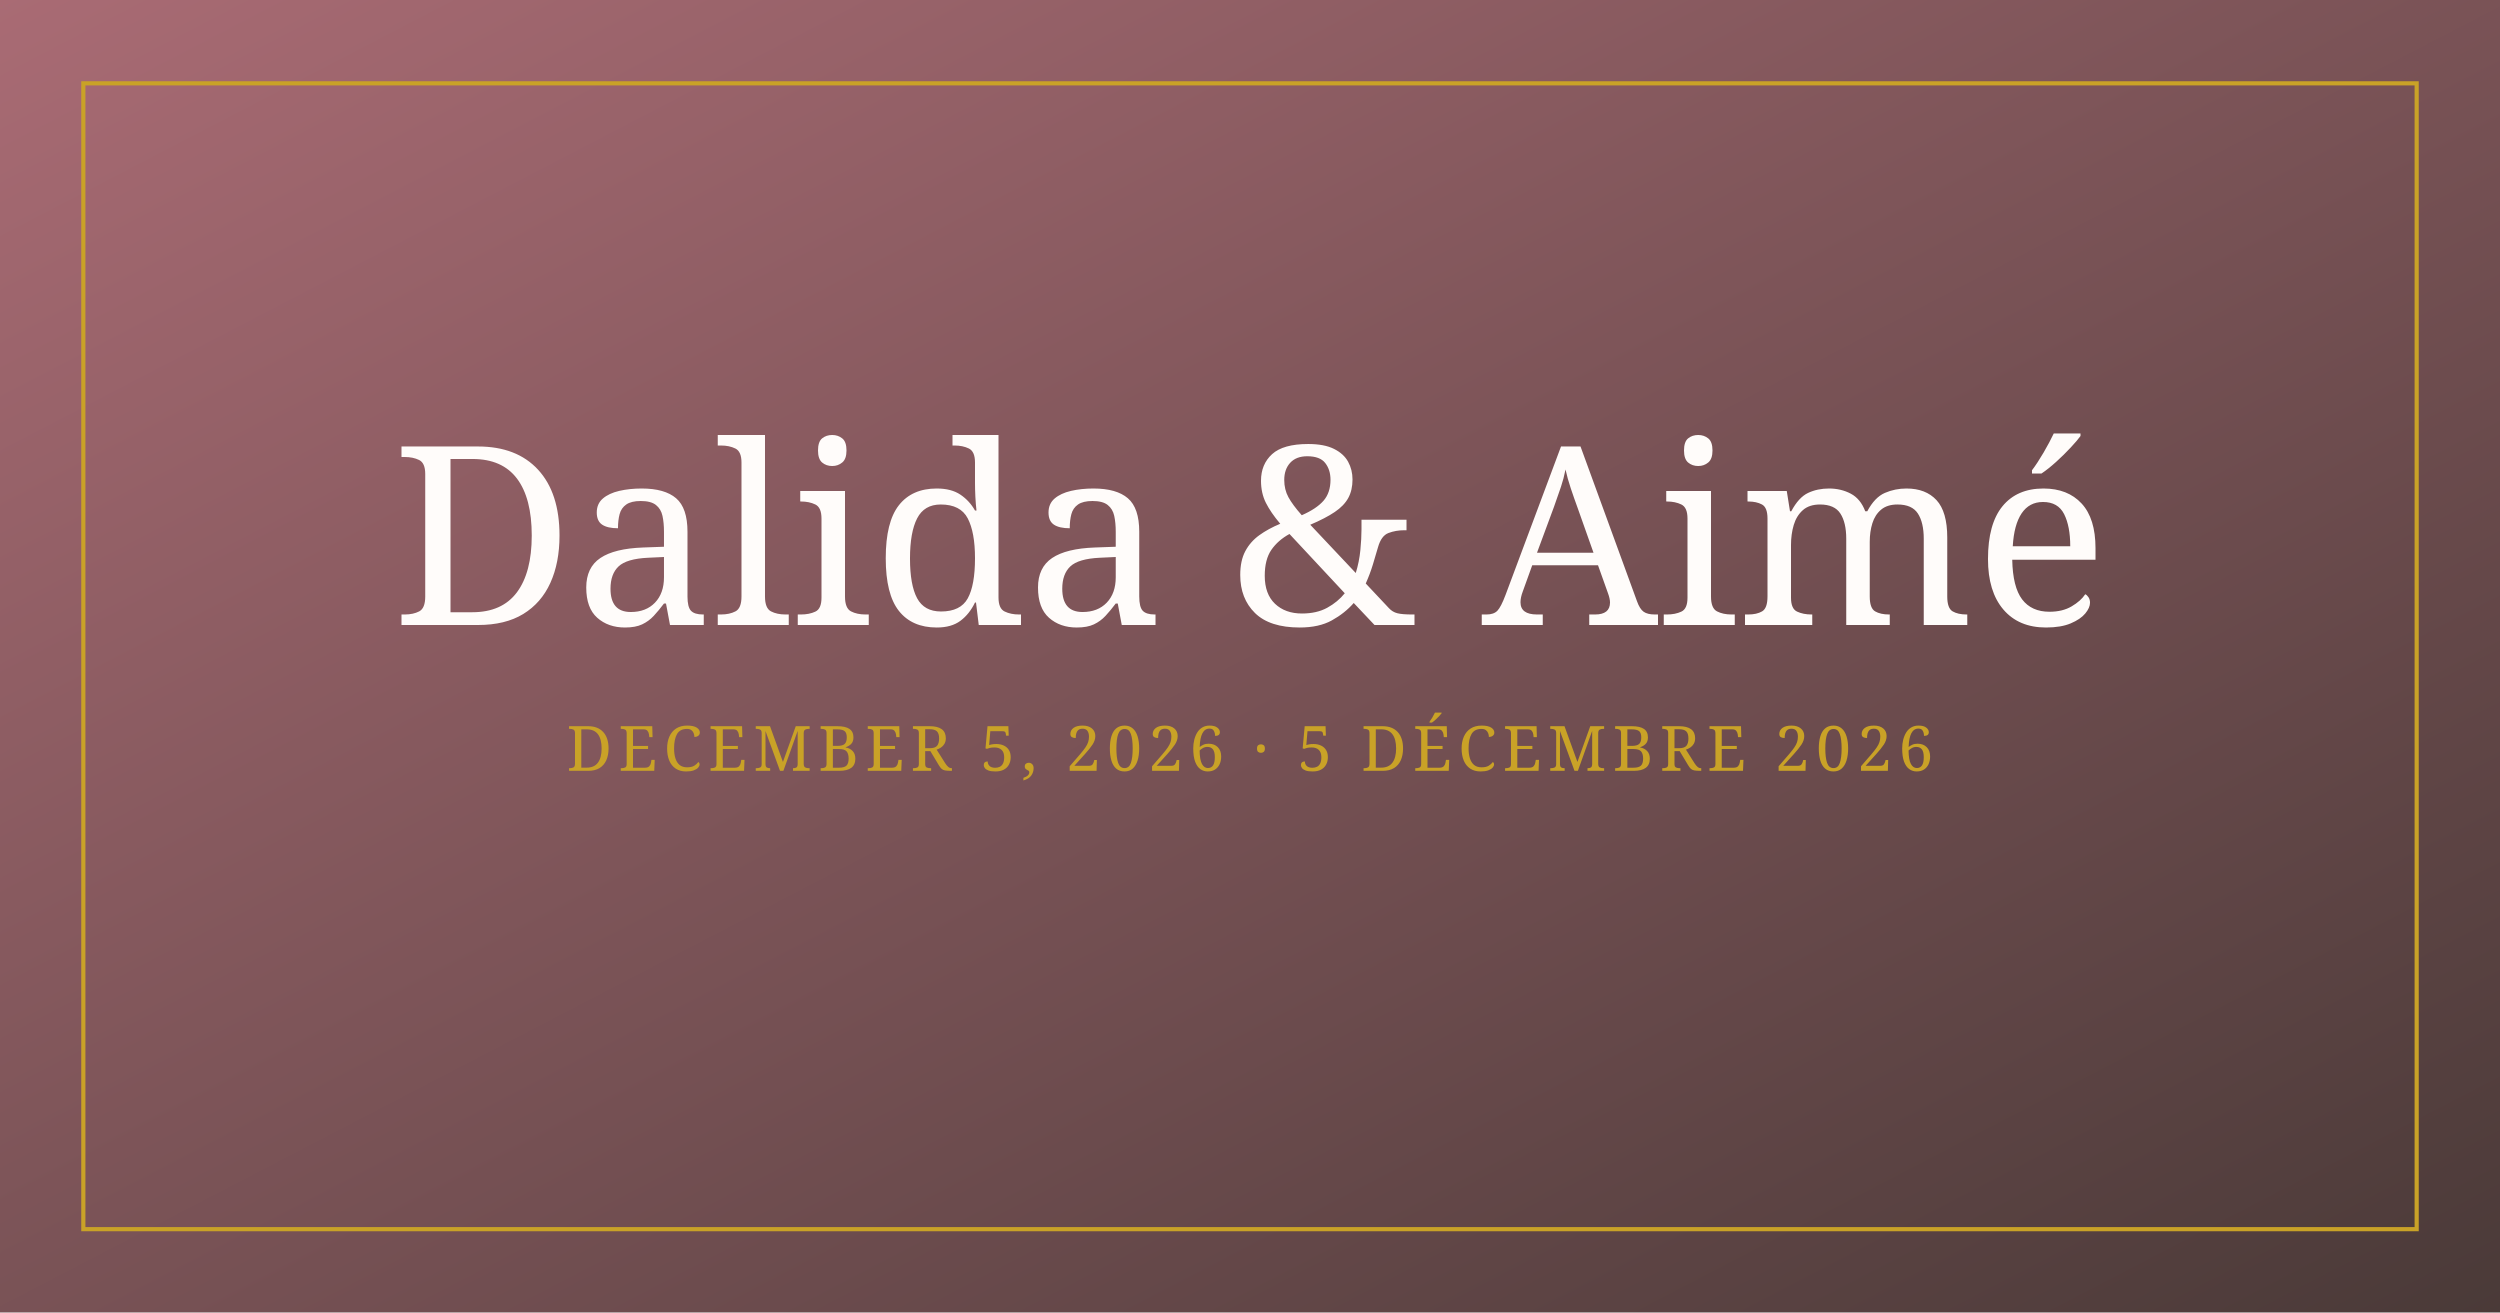
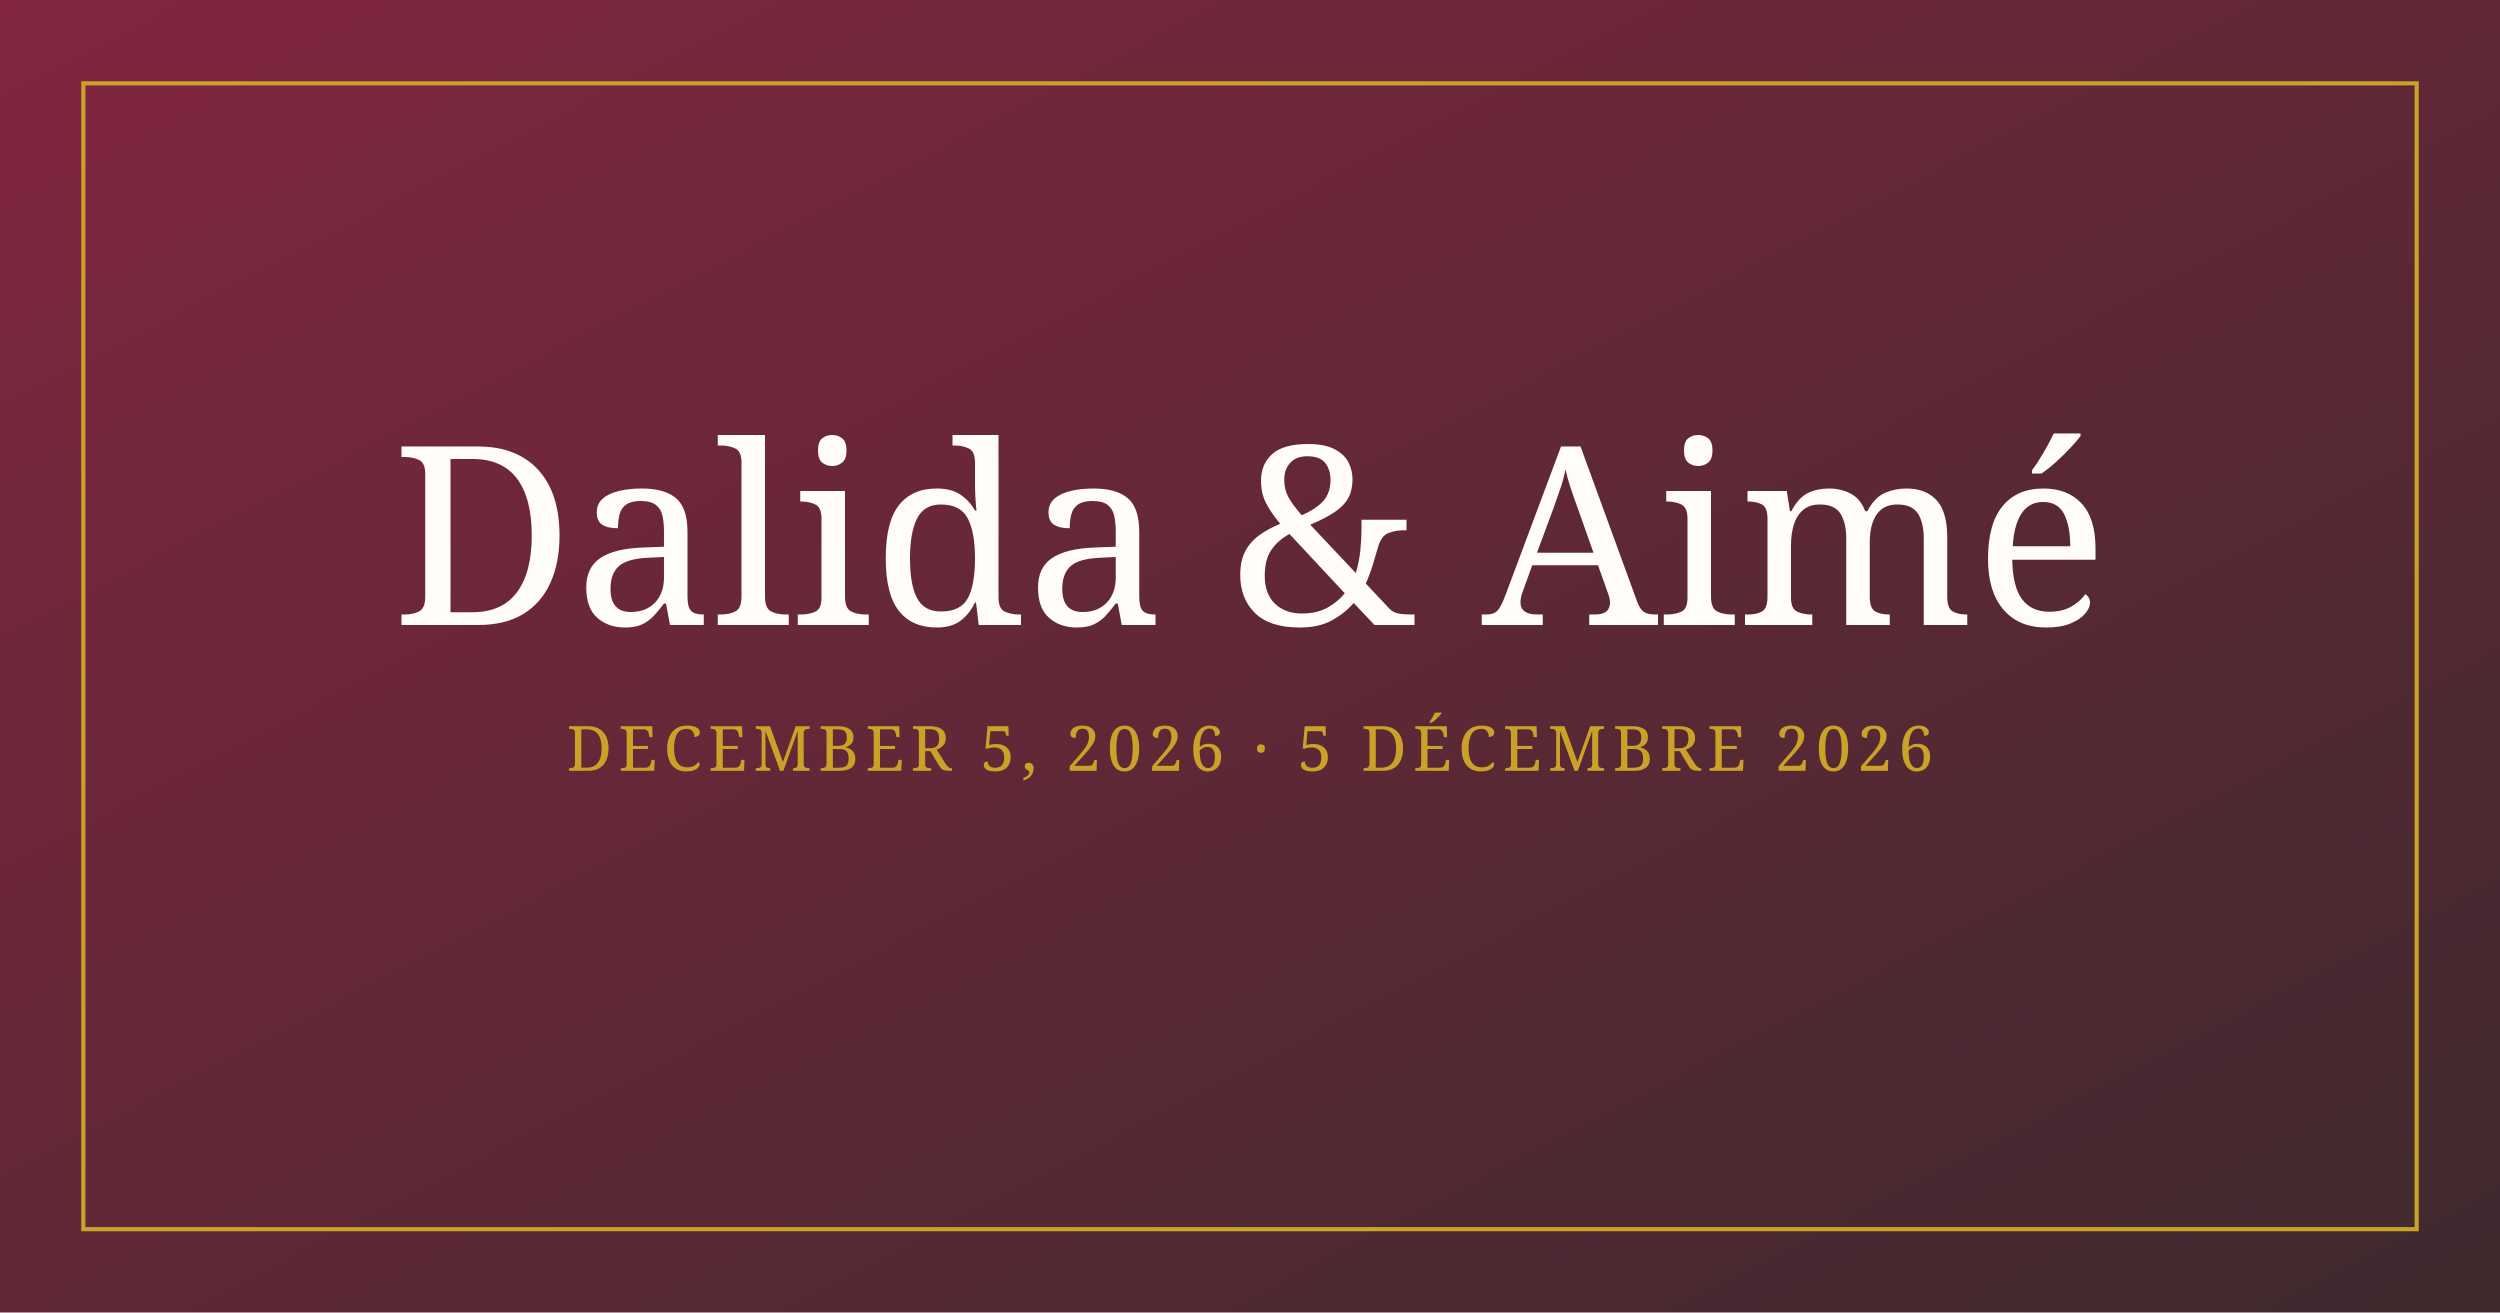
<svg xmlns="http://www.w3.org/2000/svg" width="1200" height="630" viewBox="0 0 1200 630">
  <defs>
    <linearGradient id="bg" x1="0" y1="0" x2="1" y2="1">
-       <stop offset="0%" stop-color="#A96B74" />
-       <stop offset="100%" stop-color="#4A3A38" />
+       <stop offset="0%" stop-color="#82263F" />
+       <stop offset="100%" stop-color="#3E2A2E" />
    </linearGradient>
  </defs>
  <rect width="1200" height="630" fill="url(#bg)" />
  <rect x="40" y="40" width="1120" height="550" fill="none" stroke="#C9A227" stroke-width="2" />
  <text x="600" y="300" font-family="Georgia, serif" font-size="120" fill="#FFFCFA" text-anchor="middle">Dalida &amp; Aimé</text>
  <text x="600" y="370" font-family="Georgia, serif" font-size="30" letter-spacing="3" fill="#C9A227" text-anchor="middle">DECEMBER 5, 2026 · 5 DÉCEMBRE 2026</text>
</svg>
